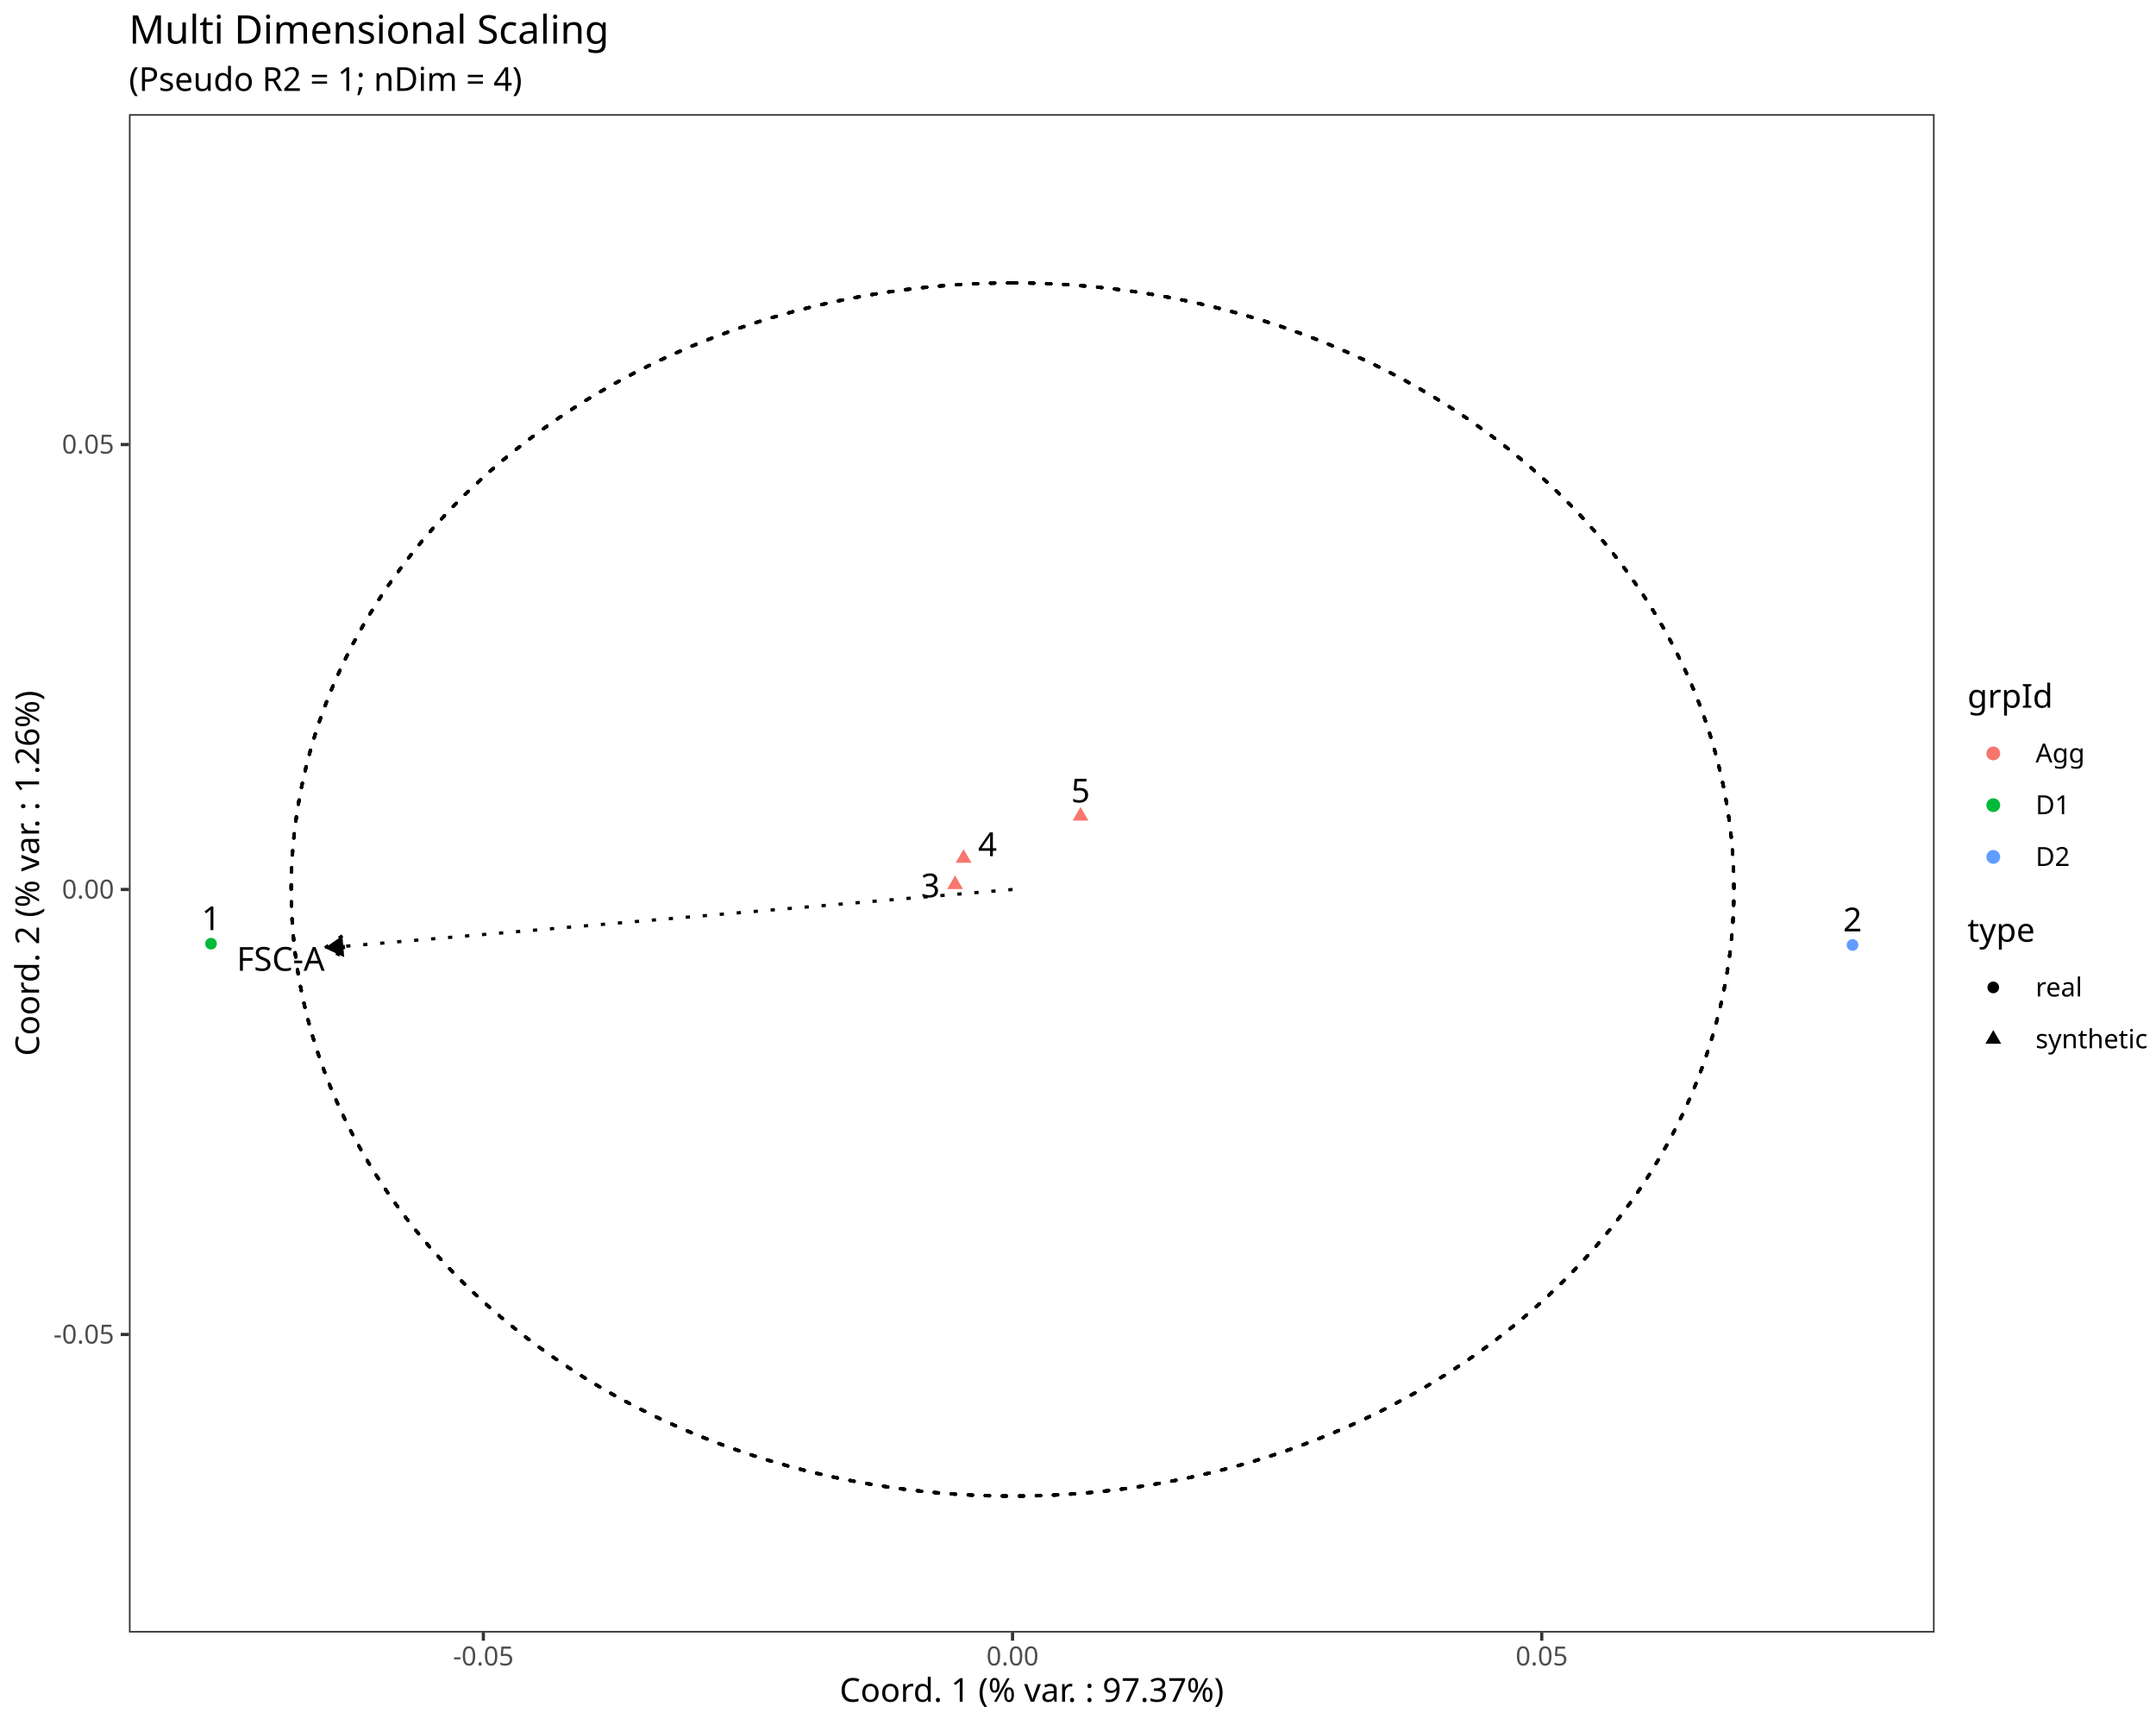
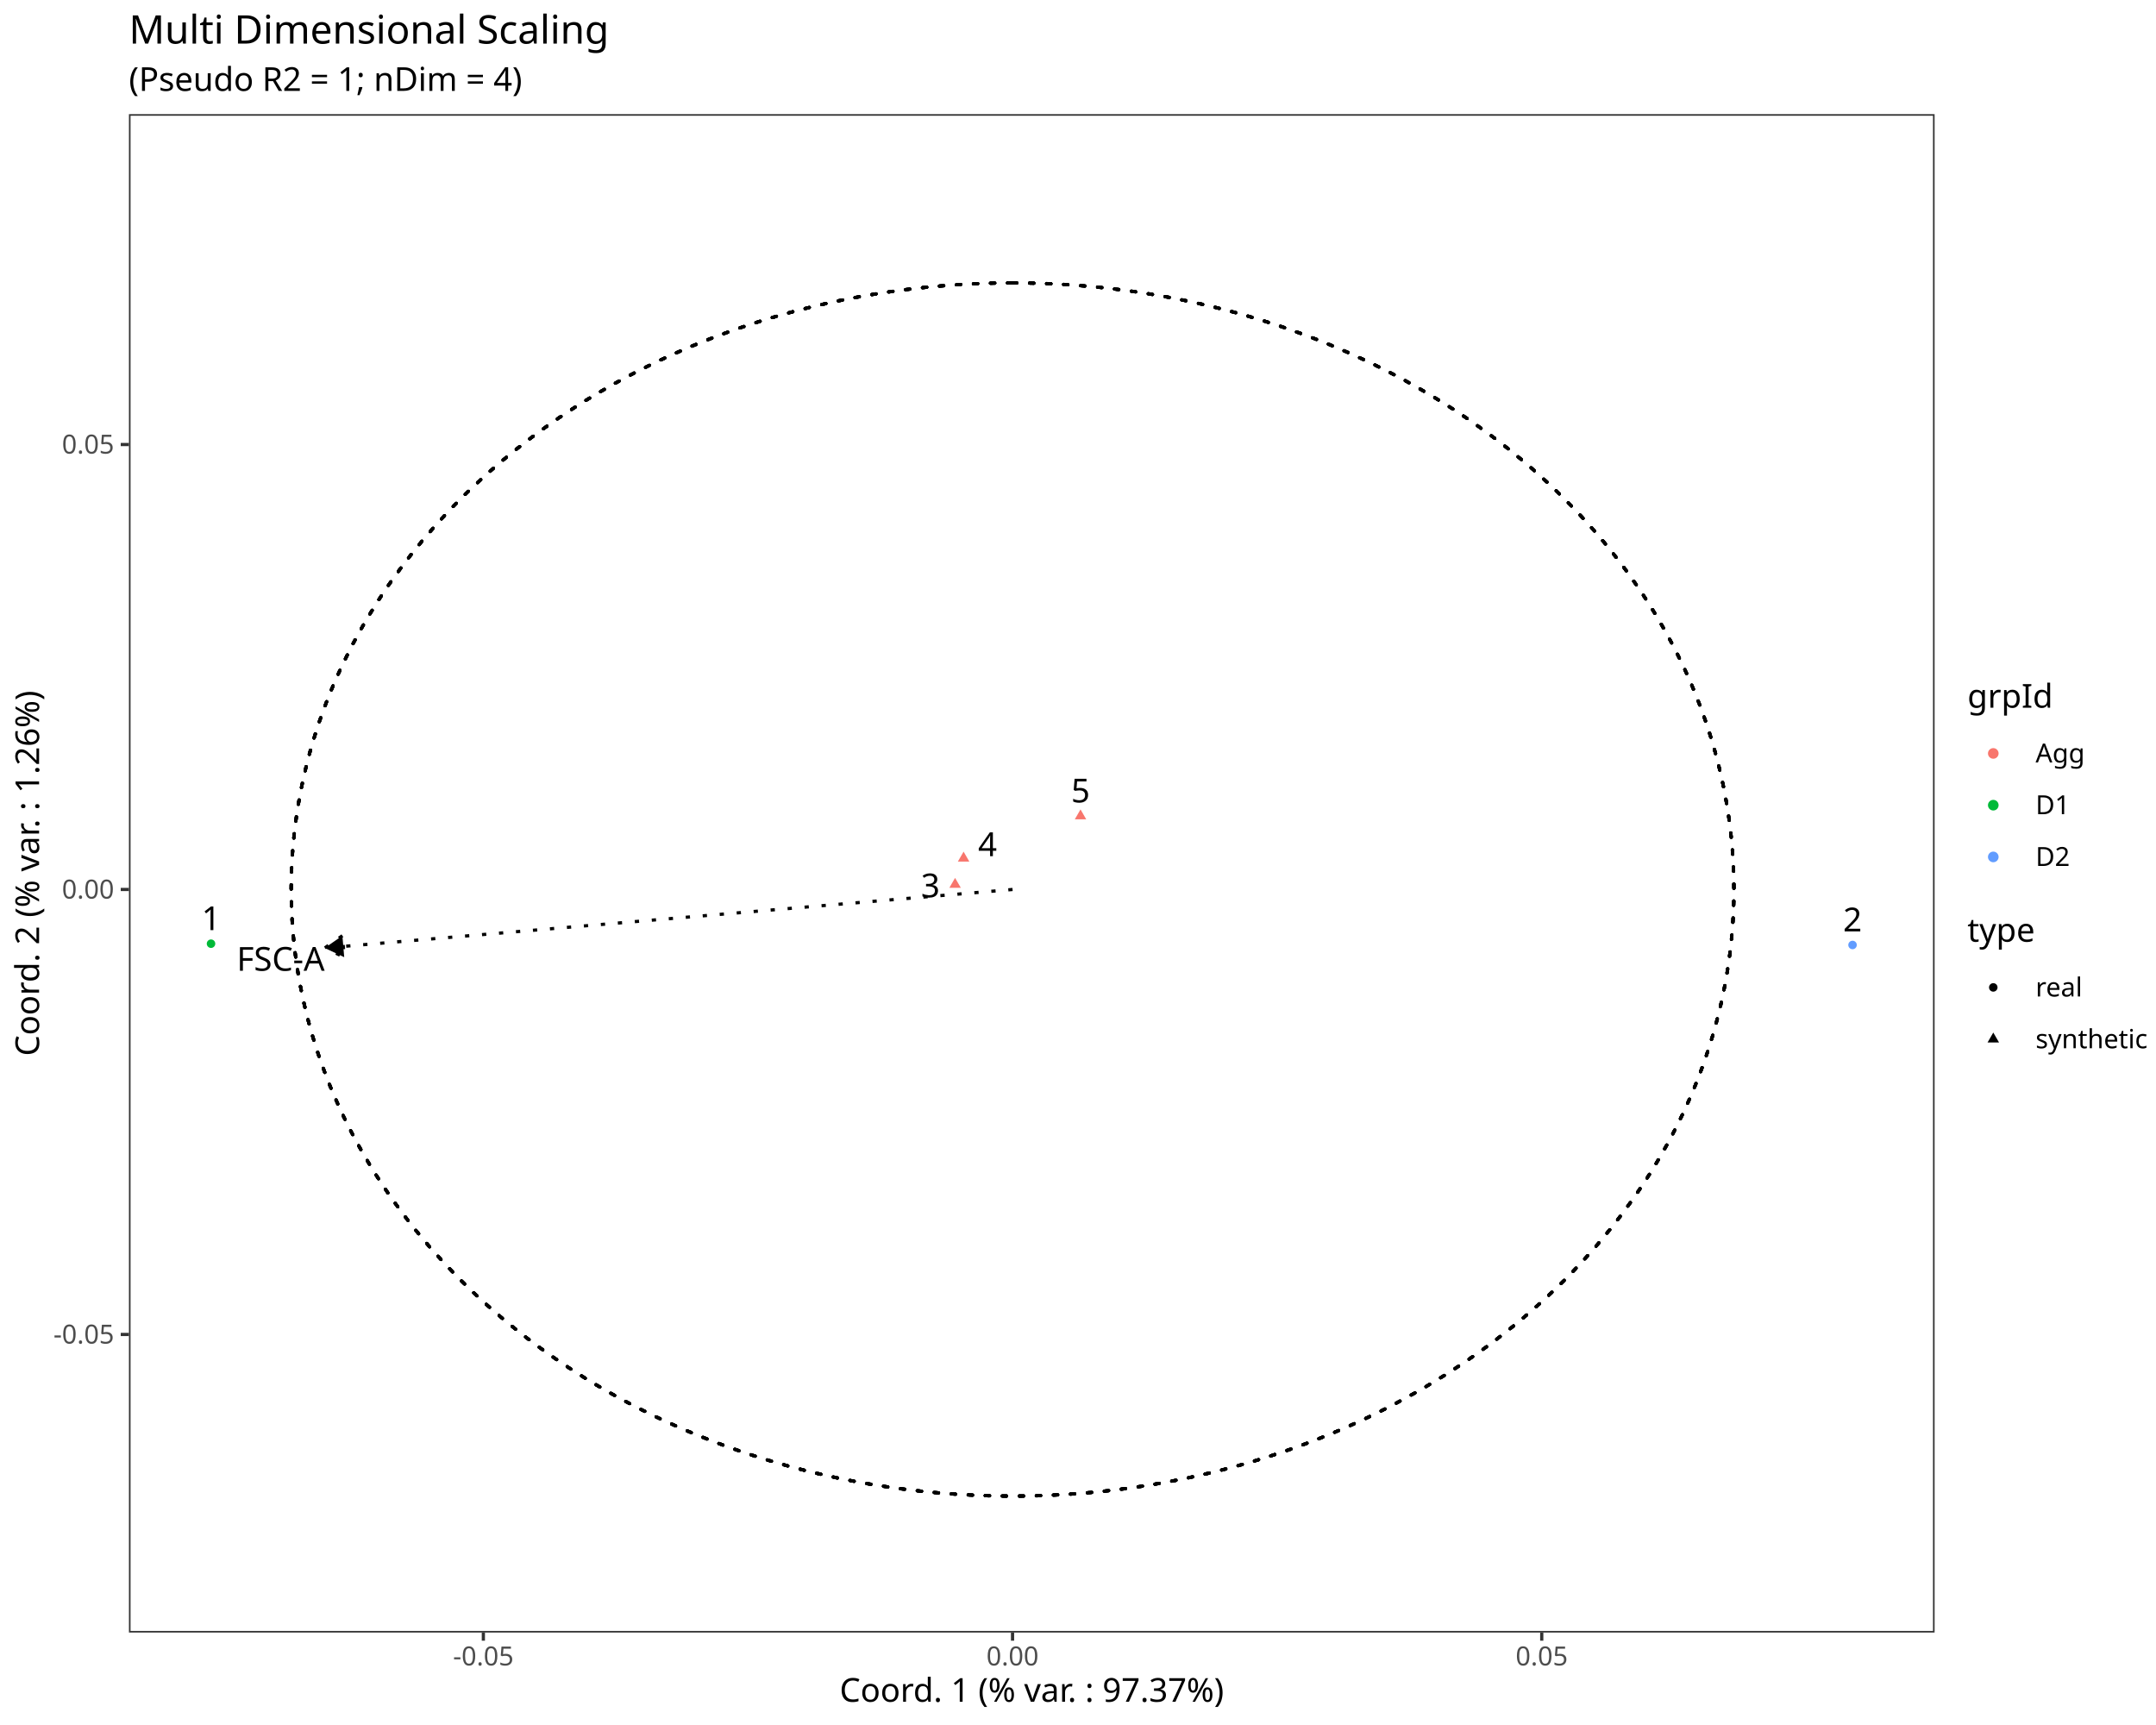
<svg xmlns="http://www.w3.org/2000/svg" class="svglite" data-engine-version="2.0" width="720.00pt" height="576.00pt" viewBox="0 0 720.00 576.00">
  <defs>
    <style type="text/css">
    .svglite line, .svglite polyline, .svglite polygon, .svglite path, .svglite rect, .svglite circle {
      fill: none;
      stroke: #000000;
      stroke-linecap: round;
      stroke-linejoin: round;
      stroke-miterlimit: 10.00;
    }
  </style>
  </defs>
  <rect width="100%" height="100%" style="stroke: none; fill: #FFFFFF;" />
  <defs>
    <clipPath id="cpMC4wMHw3MjAuMDB8MC4wMHw1NzYuMDA=">
      <rect x="0.00" y="0.00" width="720.00" height="576.00" />
    </clipPath>
  </defs>
  <g clip-path="url(#cpMC4wMHw3MjAuMDB8MC4wMHw1NzYuMDA=)">
    <rect x="0.00" y="0.00" width="720.00" height="576.00" style="stroke-width: 1.07; stroke: #FFFFFF; fill: #FFFFFF;" />
  </g>
  <defs>
    <clipPath id="cpNDMuMDZ8NjQ2LjA3fDM4LjEyfDU0NS4xMQ==">
      <rect x="43.06" y="38.12" width="603.00" height="507.00" />
    </clipPath>
  </defs>
  <g clip-path="url(#cpNDMuMDZ8NjQ2LjA3fDM4LjEyfDU0NS4xMQ==)">
    <rect x="43.06" y="38.12" width="603.00" height="507.00" style="stroke-width: 1.07; stroke: none; fill: #FFFFFF;" />
-     <circle cx="70.47" cy="315.11" r="1.95" style="stroke-width: 0.71; stroke: none; fill: #00BA38;" />
-     <circle cx="618.66" cy="315.54" r="1.95" style="stroke-width: 0.71; stroke: none; fill: #619CFF;" />
-     <polygon points="318.95,292.31 321.58,296.87 316.32,296.87 " style="stroke-width: 0.71; stroke: none; fill: #F8766D;" />
-     <polygon points="321.79,283.54 324.43,288.10 319.16,288.10 " style="stroke-width: 0.71; stroke: none; fill: #F8766D;" />
-     <polygon points="360.84,269.44 363.47,274.00 358.21,274.00 " style="stroke-width: 0.71; stroke: none; fill: #F8766D;" />
+     <circle cx="70.47" cy="315.11" r="1.42" style="stroke-width: 0.71; stroke: none; fill: #00BA38;" />
+     <circle cx="618.66" cy="315.54" r="1.42" style="stroke-width: 0.71; stroke: none; fill: #619CFF;" />
+     <polygon points="318.95,293.14 320.87,296.45 317.04,296.45 " style="stroke-width: 0.71; stroke: none; fill: #F8766D;" />
+     <polygon points="321.79,284.37 323.71,287.69 319.88,287.69 " style="stroke-width: 0.71; stroke: none; fill: #F8766D;" />
+     <polygon points="360.84,270.27 362.75,273.59 358.93,273.59 " style="stroke-width: 0.71; stroke: none; fill: #F8766D;" />
    <text x="70.49" y="310.57" text-anchor="middle" style="font-size: 11.04px; font-family: sans;" textLength="6.14px" lengthAdjust="spacingAndGlyphs">1</text>
    <text x="618.65" y="311.00" text-anchor="middle" style="font-size: 11.04px; font-family: sans;" textLength="6.14px" lengthAdjust="spacingAndGlyphs">2</text>
    <text x="310.71" y="299.63" text-anchor="middle" style="font-size: 11.04px; font-family: sans;" textLength="6.14px" lengthAdjust="spacingAndGlyphs">3</text>
    <text x="329.78" y="285.88" text-anchor="middle" style="font-size: 11.04px; font-family: sans;" textLength="6.14px" lengthAdjust="spacingAndGlyphs">4</text>
    <text x="360.84" y="267.94" text-anchor="middle" style="font-size: 11.04px; font-family: sans;" textLength="6.14px" lengthAdjust="spacingAndGlyphs">5</text>
    <line x1="338.14" y1="297.01" x2="108.43" y2="316.55" style="stroke-width: 1.07; stroke-dasharray: 1.42,4.27; stroke-linecap: butt;" />
    <polygon points="114.34,312.44 108.43,316.55 114.95,319.61 " style="stroke-width: 1.07; stroke-dasharray: 1.42,4.27; stroke-linecap: butt; fill: #000000;" />
    <text x="108.43" y="324.15" text-anchor="end" style="font-size: 11.04px; font-family: sans;" textLength="33.13px" lengthAdjust="spacingAndGlyphs">FSC-A</text>
    <polygon points="338.14,94.47 342.35,94.50 346.55,94.59 350.75,94.74 354.95,94.96 359.14,95.24 363.32,95.58 367.50,95.98 371.67,96.44 375.83,96.96 379.97,97.54 384.11,98.19 388.23,98.89 392.33,99.66 396.42,100.48 400.49,101.37 404.54,102.31 408.58,103.32 412.59,104.38 416.57,105.50 420.54,106.68 424.47,107.92 428.39,109.21 432.27,110.57 436.13,111.98 439.95,113.44 443.75,114.97 447.51,116.54 451.24,118.17 454.93,119.86 458.59,121.60 462.22,123.40 465.80,125.24 469.35,127.14 472.85,129.09 476.32,131.10 479.74,133.15 483.12,135.25 486.46,137.40 489.75,139.60 492.99,141.85 496.19,144.15 499.34,146.49 502.44,148.88 505.49,151.31 508.49,153.79 511.43,156.31 514.33,158.88 517.17,161.48 519.95,164.13 522.68,166.82 525.36,169.55 527.98,172.31 530.54,175.12 533.04,177.96 535.48,180.84 537.86,183.75 540.18,186.70 542.44,189.68 544.64,192.69 546.77,195.74 548.84,198.82 550.85,201.92 552.79,205.06 554.66,208.22 556.47,211.41 558.22,214.63 559.89,217.87 561.50,221.14 563.04,224.43 564.52,227.74 565.92,231.07 567.25,234.42 568.52,237.79 569.71,241.18 570.84,244.59 571.89,248.01 572.87,251.45 573.78,254.90 574.62,258.37 575.39,261.84 576.08,265.33 576.70,268.82 577.25,272.33 577.73,275.84 578.13,279.36 578.46,282.88 578.72,286.41 578.90,289.95 579.01,293.48 579.05,297.01 579.01,300.55 578.90,304.08 578.72,307.61 578.46,311.14 578.13,314.67 577.73,318.19 577.25,321.70 576.70,325.20 576.08,328.70 575.39,332.19 574.62,335.66 573.78,339.13 572.87,342.58 571.89,346.01 570.84,349.44 569.71,352.84 568.52,356.23 567.25,359.60 565.92,362.96 564.52,366.29 563.04,369.60 561.50,372.89 559.89,376.16 558.22,379.40 556.47,382.61 554.66,385.81 552.79,388.97 550.85,392.10 548.84,395.21 546.77,398.29 544.64,401.33 542.44,404.35 540.18,407.33 537.86,410.28 535.48,413.19 533.04,416.07 530.54,418.91 527.98,421.71 525.36,424.48 522.68,427.21 519.95,429.90 517.17,432.54 514.33,435.15 511.43,437.72 508.49,440.24 505.49,442.71 502.44,445.15 499.34,447.54 496.19,449.88 492.99,452.17 489.75,454.42 486.46,456.62 483.12,458.78 479.74,460.88 476.32,462.93 472.85,464.93 469.35,466.88 465.80,468.78 462.22,470.63 458.59,472.43 454.93,474.17 451.24,475.85 447.51,477.49 443.75,479.06 439.95,480.58 436.13,482.05 432.27,483.46 428.39,484.81 424.47,486.11 420.54,487.35 416.57,488.53 412.59,489.65 408.58,490.71 404.54,491.72 400.49,492.66 396.42,493.55 392.33,494.37 388.23,495.14 384.11,495.84 379.97,496.48 375.83,497.07 371.67,497.59 367.50,498.05 363.32,498.45 359.14,498.79 354.95,499.07 350.75,499.28 346.55,499.44 342.35,499.53 338.14,499.56 333.94,499.53 329.73,499.44 325.53,499.28 321.34,499.07 317.15,498.79 312.96,498.45 308.78,498.05 304.62,497.59 300.46,497.07 296.31,496.48 292.18,495.84 288.06,495.14 283.95,494.37 279.86,493.55 275.79,492.66 271.74,491.72 267.71,490.71 263.70,489.65 259.71,488.53 255.75,487.35 251.81,486.11 247.90,484.81 244.01,483.46 240.16,482.05 236.33,480.58 232.54,479.06 228.77,477.49 225.05,475.85 221.35,474.17 217.69,472.43 214.07,470.63 210.48,468.78 206.94,466.88 203.43,464.93 199.97,462.93 196.54,460.88 193.16,458.78 189.83,456.62 186.54,454.42 183.29,452.17 180.10,449.88 176.95,447.54 173.85,445.15 170.80,442.71 167.80,440.24 164.85,437.72 161.96,435.15 159.12,432.54 156.33,429.90 153.60,427.21 150.93,424.48 148.31,421.71 145.75,418.91 143.25,416.07 140.81,413.19 138.42,410.28 136.10,407.33 133.85,404.35 131.65,401.33 129.51,398.29 127.44,395.21 125.44,392.10 123.50,388.97 121.62,385.81 119.81,382.61 118.07,379.40 116.39,376.16 114.78,372.89 113.24,369.60 111.77,366.29 110.36,362.96 109.03,359.60 107.77,356.23 106.57,352.84 105.45,349.44 104.40,346.01 103.41,342.58 102.50,339.13 101.67,335.66 100.90,332.19 100.21,328.70 99.58,325.20 99.04,321.70 98.56,318.19 98.16,314.67 97.83,311.14 97.57,307.61 97.39,304.08 97.28,300.55 97.24,297.01 97.28,293.48 97.39,289.95 97.57,286.41 97.83,282.88 98.16,279.36 98.56,275.84 99.04,272.33 99.58,268.82 100.21,265.33 100.90,261.84 101.67,258.37 102.50,254.90 103.41,251.45 104.40,248.01 105.45,244.59 106.57,241.18 107.77,237.79 109.03,234.42 110.36,231.07 111.77,227.74 113.24,224.43 114.78,221.14 116.39,217.87 118.07,214.63 119.81,211.41 121.62,208.22 123.50,205.06 125.44,201.92 127.44,198.82 129.51,195.74 131.65,192.69 133.85,189.68 136.10,186.70 138.42,183.75 140.81,180.84 143.25,177.96 145.75,175.12 148.31,172.31 150.93,169.55 153.60,166.82 156.33,164.13 159.12,161.48 161.96,158.88 164.85,156.31 167.80,153.79 170.80,151.31 173.85,148.88 176.95,146.49 180.10,144.15 183.29,141.85 186.54,139.60 189.83,137.40 193.16,135.25 196.54,133.15 199.97,131.10 203.43,129.09 206.94,127.14 210.48,125.24 214.07,123.40 217.69,121.60 221.35,119.86 225.05,118.17 228.77,116.54 232.54,114.97 236.33,113.44 240.16,111.98 244.01,110.57 247.90,109.21 251.81,107.92 255.75,106.68 259.71,105.50 263.70,104.38 267.71,103.32 271.74,102.31 275.79,101.37 279.86,100.48 283.95,99.66 288.06,98.89 292.18,98.19 296.31,97.54 300.46,96.96 304.62,96.44 308.78,95.98 312.96,95.58 317.15,95.24 321.34,94.96 325.53,94.74 329.73,94.59 333.94,94.50 338.14,94.47 " style="stroke-width: 1.07; stroke-dasharray: 1.42,4.27; fill: none;" />
    <polygon points="338.14,94.47 342.35,94.50 346.55,94.59 350.75,94.74 354.95,94.96 359.14,95.24 363.32,95.58 367.50,95.98 371.67,96.44 375.83,96.96 379.97,97.54 384.11,98.19 388.23,98.89 392.33,99.66 396.42,100.48 400.49,101.37 404.54,102.31 408.58,103.32 412.59,104.38 416.57,105.50 420.54,106.68 424.47,107.92 428.39,109.21 432.27,110.57 436.13,111.98 439.95,113.44 443.75,114.97 447.51,116.54 451.24,118.17 454.93,119.86 458.59,121.60 462.22,123.40 465.80,125.24 469.35,127.14 472.85,129.09 476.32,131.10 479.74,133.15 483.12,135.25 486.46,137.40 489.75,139.60 492.99,141.85 496.19,144.15 499.34,146.49 502.44,148.88 505.49,151.31 508.49,153.79 511.43,156.31 514.33,158.88 517.17,161.48 519.95,164.13 522.68,166.82 525.36,169.55 527.98,172.31 530.54,175.12 533.04,177.96 535.48,180.84 537.86,183.75 540.18,186.70 542.44,189.68 544.64,192.69 546.77,195.74 548.84,198.82 550.85,201.92 552.79,205.06 554.66,208.22 556.47,211.41 558.22,214.63 559.89,217.87 561.50,221.14 563.04,224.43 564.52,227.74 565.92,231.07 567.25,234.42 568.52,237.79 569.71,241.18 570.84,244.59 571.89,248.01 572.87,251.45 573.78,254.90 574.62,258.37 575.39,261.84 576.08,265.33 576.70,268.82 577.25,272.33 577.73,275.84 578.13,279.36 578.46,282.88 578.72,286.41 578.90,289.95 579.01,293.48 579.05,297.01 579.01,300.55 578.90,304.08 578.72,307.61 578.46,311.14 578.13,314.67 577.73,318.19 577.25,321.70 576.70,325.20 576.08,328.70 575.39,332.19 574.62,335.66 573.78,339.13 572.87,342.58 571.89,346.01 570.84,349.44 569.71,352.84 568.52,356.23 567.25,359.60 565.92,362.96 564.52,366.29 563.04,369.60 561.50,372.89 559.89,376.16 558.22,379.40 556.47,382.61 554.66,385.81 552.79,388.97 550.85,392.10 548.84,395.21 546.77,398.29 544.64,401.33 542.44,404.35 540.18,407.33 537.86,410.28 535.48,413.19 533.04,416.07 530.54,418.91 527.98,421.71 525.36,424.48 522.68,427.21 519.95,429.90 517.17,432.54 514.33,435.15 511.43,437.72 508.49,440.24 505.49,442.71 502.44,445.15 499.34,447.54 496.19,449.88 492.99,452.17 489.75,454.42 486.46,456.62 483.12,458.78 479.74,460.88 476.32,462.93 472.85,464.93 469.35,466.88 465.80,468.78 462.22,470.63 458.59,472.43 454.93,474.17 451.24,475.85 447.51,477.49 443.75,479.06 439.95,480.58 436.13,482.05 432.27,483.46 428.39,484.81 424.47,486.11 420.54,487.35 416.57,488.53 412.59,489.65 408.58,490.71 404.54,491.72 400.49,492.66 396.42,493.55 392.33,494.37 388.23,495.14 384.11,495.84 379.97,496.48 375.83,497.07 371.67,497.59 367.50,498.05 363.32,498.45 359.14,498.79 354.95,499.07 350.75,499.28 346.55,499.44 342.35,499.53 338.14,499.56 333.94,499.53 329.73,499.44 325.53,499.28 321.34,499.07 317.15,498.79 312.96,498.45 308.78,498.05 304.62,497.59 300.46,497.07 296.31,496.48 292.18,495.84 288.06,495.14 283.95,494.37 279.86,493.55 275.79,492.66 271.74,491.72 267.71,490.71 263.70,489.65 259.71,488.53 255.75,487.35 251.81,486.11 247.90,484.81 244.01,483.46 240.16,482.05 236.33,480.58 232.54,479.06 228.77,477.49 225.05,475.85 221.35,474.17 217.69,472.43 214.07,470.63 210.48,468.78 206.94,466.88 203.43,464.93 199.97,462.93 196.54,460.88 193.16,458.78 189.83,456.62 186.54,454.42 183.29,452.17 180.10,449.88 176.95,447.54 173.85,445.15 170.80,442.71 167.80,440.24 164.85,437.72 161.96,435.15 159.12,432.54 156.33,429.90 153.60,427.21 150.93,424.48 148.31,421.71 145.75,418.91 143.25,416.07 140.81,413.19 138.42,410.28 136.10,407.33 133.85,404.35 131.65,401.33 129.51,398.29 127.44,395.21 125.44,392.10 123.50,388.97 121.62,385.81 119.81,382.61 118.07,379.40 116.39,376.16 114.78,372.89 113.24,369.60 111.77,366.29 110.36,362.96 109.03,359.60 107.77,356.23 106.57,352.84 105.45,349.44 104.40,346.01 103.41,342.58 102.50,339.13 101.67,335.66 100.90,332.19 100.21,328.70 99.58,325.20 99.04,321.70 98.56,318.19 98.16,314.67 97.83,311.14 97.57,307.61 97.39,304.08 97.28,300.55 97.24,297.01 97.28,293.48 97.39,289.95 97.57,286.41 97.83,282.88 98.16,279.36 98.56,275.84 99.04,272.33 99.58,268.82 100.21,265.33 100.90,261.84 101.67,258.37 102.50,254.90 103.41,251.45 104.40,248.01 105.45,244.59 106.57,241.18 107.77,237.79 109.03,234.42 110.36,231.07 111.77,227.74 113.24,224.43 114.78,221.14 116.39,217.87 118.07,214.63 119.81,211.41 121.62,208.22 123.50,205.06 125.44,201.92 127.44,198.82 129.51,195.74 131.65,192.69 133.85,189.68 136.10,186.70 138.42,183.75 140.81,180.84 143.25,177.96 145.75,175.12 148.31,172.31 150.93,169.55 153.60,166.82 156.33,164.13 159.12,161.48 161.96,158.88 164.85,156.31 167.80,153.79 170.80,151.31 173.85,148.88 176.95,146.49 180.10,144.15 183.29,141.85 186.54,139.60 189.83,137.40 193.16,135.25 196.54,133.15 199.97,131.10 203.43,129.09 206.94,127.14 210.48,125.24 214.07,123.40 217.69,121.60 221.35,119.86 225.05,118.17 228.77,116.54 232.54,114.97 236.33,113.44 240.16,111.98 244.01,110.57 247.90,109.21 251.81,107.92 255.75,106.68 259.71,105.50 263.70,104.38 267.71,103.32 271.74,102.31 275.79,101.37 279.86,100.48 283.95,99.66 288.06,98.89 292.18,98.19 296.31,97.54 300.46,96.96 304.62,96.44 308.78,95.98 312.96,95.58 317.15,95.24 321.34,94.96 325.53,94.74 329.73,94.59 333.94,94.50 338.14,94.47 " style="stroke-width: 1.07; stroke-dasharray: 1.42,4.27; fill: none;" />
    <polygon points="338.14,94.47 342.35,94.50 346.55,94.59 350.75,94.74 354.95,94.96 359.14,95.24 363.32,95.58 367.50,95.98 371.67,96.44 375.83,96.96 379.97,97.54 384.11,98.19 388.23,98.89 392.33,99.66 396.42,100.48 400.49,101.37 404.54,102.31 408.58,103.32 412.59,104.38 416.57,105.50 420.54,106.68 424.47,107.92 428.39,109.21 432.27,110.57 436.13,111.98 439.95,113.44 443.75,114.97 447.51,116.54 451.24,118.17 454.93,119.86 458.59,121.60 462.22,123.40 465.80,125.24 469.35,127.14 472.85,129.09 476.32,131.10 479.74,133.15 483.12,135.25 486.46,137.40 489.75,139.60 492.99,141.85 496.19,144.15 499.34,146.49 502.44,148.88 505.49,151.31 508.49,153.79 511.43,156.31 514.33,158.88 517.17,161.48 519.95,164.13 522.68,166.82 525.36,169.55 527.98,172.31 530.54,175.12 533.04,177.96 535.48,180.84 537.86,183.75 540.18,186.70 542.44,189.68 544.64,192.69 546.77,195.74 548.84,198.82 550.85,201.92 552.79,205.06 554.66,208.22 556.47,211.41 558.22,214.63 559.89,217.87 561.50,221.14 563.04,224.43 564.52,227.74 565.92,231.07 567.25,234.42 568.52,237.79 569.71,241.18 570.84,244.59 571.89,248.01 572.87,251.45 573.78,254.90 574.62,258.37 575.39,261.84 576.08,265.33 576.70,268.82 577.25,272.33 577.73,275.84 578.13,279.36 578.46,282.88 578.72,286.41 578.90,289.95 579.01,293.48 579.05,297.01 579.01,300.55 578.90,304.08 578.72,307.61 578.46,311.14 578.13,314.67 577.73,318.19 577.25,321.70 576.70,325.20 576.08,328.70 575.39,332.19 574.62,335.66 573.78,339.13 572.87,342.58 571.89,346.01 570.84,349.44 569.71,352.84 568.52,356.23 567.25,359.60 565.92,362.96 564.52,366.29 563.04,369.60 561.50,372.89 559.89,376.16 558.22,379.40 556.47,382.61 554.66,385.81 552.79,388.97 550.85,392.10 548.84,395.21 546.77,398.29 544.64,401.33 542.44,404.35 540.18,407.33 537.86,410.28 535.48,413.19 533.04,416.07 530.54,418.91 527.98,421.71 525.36,424.48 522.68,427.21 519.95,429.90 517.17,432.54 514.33,435.15 511.43,437.72 508.49,440.24 505.49,442.71 502.44,445.15 499.34,447.54 496.19,449.88 492.99,452.17 489.75,454.42 486.46,456.62 483.12,458.78 479.74,460.88 476.32,462.93 472.85,464.93 469.35,466.88 465.80,468.78 462.22,470.63 458.59,472.43 454.93,474.17 451.24,475.85 447.51,477.49 443.75,479.06 439.95,480.58 436.13,482.05 432.27,483.46 428.39,484.81 424.47,486.11 420.54,487.35 416.57,488.53 412.59,489.65 408.58,490.71 404.54,491.72 400.49,492.66 396.42,493.55 392.33,494.37 388.23,495.14 384.11,495.84 379.97,496.48 375.83,497.07 371.67,497.59 367.50,498.05 363.32,498.45 359.14,498.79 354.95,499.07 350.75,499.28 346.55,499.44 342.35,499.53 338.14,499.56 333.94,499.53 329.73,499.44 325.53,499.28 321.34,499.07 317.15,498.79 312.96,498.45 308.78,498.05 304.62,497.59 300.46,497.07 296.31,496.48 292.18,495.84 288.06,495.14 283.95,494.37 279.86,493.55 275.79,492.66 271.74,491.72 267.71,490.71 263.70,489.65 259.71,488.53 255.75,487.35 251.81,486.11 247.90,484.81 244.01,483.46 240.16,482.05 236.33,480.58 232.54,479.06 228.77,477.49 225.05,475.85 221.35,474.17 217.69,472.43 214.07,470.63 210.48,468.78 206.94,466.88 203.43,464.93 199.97,462.93 196.54,460.88 193.16,458.78 189.83,456.62 186.54,454.42 183.29,452.17 180.10,449.88 176.95,447.54 173.85,445.15 170.80,442.71 167.80,440.24 164.85,437.72 161.96,435.15 159.12,432.54 156.33,429.90 153.60,427.21 150.93,424.48 148.31,421.71 145.75,418.91 143.25,416.07 140.81,413.19 138.42,410.28 136.10,407.33 133.85,404.35 131.65,401.33 129.51,398.29 127.44,395.21 125.44,392.10 123.50,388.97 121.62,385.81 119.81,382.61 118.07,379.40 116.39,376.16 114.78,372.89 113.24,369.60 111.77,366.29 110.36,362.96 109.03,359.60 107.77,356.23 106.57,352.84 105.45,349.44 104.40,346.01 103.41,342.58 102.50,339.13 101.67,335.66 100.90,332.19 100.21,328.70 99.58,325.20 99.04,321.70 98.56,318.19 98.16,314.67 97.83,311.14 97.57,307.61 97.39,304.08 97.28,300.55 97.24,297.01 97.28,293.48 97.39,289.95 97.57,286.41 97.83,282.88 98.16,279.36 98.56,275.84 99.04,272.33 99.58,268.82 100.21,265.33 100.90,261.84 101.67,258.37 102.50,254.90 103.41,251.45 104.40,248.01 105.45,244.59 106.57,241.18 107.77,237.79 109.03,234.42 110.36,231.07 111.77,227.74 113.24,224.43 114.78,221.14 116.39,217.87 118.07,214.63 119.81,211.41 121.62,208.22 123.50,205.06 125.44,201.92 127.44,198.82 129.51,195.74 131.65,192.69 133.85,189.68 136.10,186.70 138.42,183.75 140.81,180.84 143.25,177.96 145.75,175.12 148.31,172.31 150.93,169.55 153.60,166.82 156.33,164.13 159.12,161.48 161.96,158.88 164.85,156.31 167.80,153.79 170.80,151.31 173.85,148.88 176.95,146.49 180.10,144.15 183.29,141.85 186.54,139.60 189.83,137.40 193.16,135.25 196.54,133.15 199.97,131.10 203.43,129.09 206.94,127.14 210.48,125.24 214.07,123.40 217.69,121.60 221.35,119.86 225.05,118.17 228.77,116.54 232.54,114.97 236.33,113.44 240.16,111.98 244.01,110.57 247.90,109.21 251.81,107.92 255.75,106.68 259.71,105.50 263.70,104.38 267.71,103.32 271.74,102.31 275.79,101.37 279.86,100.48 283.95,99.66 288.06,98.89 292.18,98.19 296.31,97.54 300.46,96.96 304.62,96.44 308.78,95.98 312.96,95.58 317.15,95.24 321.34,94.96 325.53,94.74 329.73,94.59 333.94,94.50 338.14,94.47 " style="stroke-width: 1.07; stroke-dasharray: 1.42,4.27; fill: none;" />
    <polygon points="338.14,94.47 342.35,94.50 346.55,94.59 350.75,94.74 354.95,94.96 359.14,95.24 363.32,95.58 367.50,95.98 371.67,96.44 375.83,96.96 379.97,97.54 384.11,98.19 388.23,98.89 392.33,99.66 396.42,100.48 400.49,101.37 404.54,102.31 408.58,103.32 412.59,104.38 416.57,105.50 420.54,106.68 424.47,107.92 428.39,109.21 432.27,110.57 436.13,111.98 439.95,113.44 443.75,114.97 447.51,116.54 451.24,118.17 454.93,119.86 458.59,121.60 462.22,123.40 465.80,125.24 469.35,127.14 472.85,129.09 476.32,131.10 479.74,133.15 483.12,135.25 486.46,137.40 489.75,139.60 492.99,141.85 496.19,144.15 499.34,146.49 502.44,148.88 505.49,151.31 508.49,153.79 511.43,156.31 514.33,158.88 517.17,161.48 519.95,164.13 522.68,166.82 525.36,169.55 527.98,172.31 530.54,175.12 533.04,177.96 535.48,180.84 537.86,183.75 540.18,186.70 542.44,189.68 544.64,192.69 546.77,195.74 548.84,198.82 550.85,201.92 552.79,205.06 554.66,208.22 556.47,211.41 558.22,214.63 559.89,217.87 561.50,221.14 563.04,224.43 564.52,227.74 565.92,231.07 567.25,234.42 568.52,237.79 569.71,241.18 570.84,244.59 571.89,248.01 572.87,251.45 573.78,254.90 574.62,258.37 575.39,261.84 576.08,265.33 576.70,268.82 577.25,272.33 577.73,275.84 578.13,279.36 578.46,282.88 578.72,286.41 578.90,289.95 579.01,293.48 579.05,297.01 579.01,300.55 578.90,304.08 578.72,307.61 578.46,311.14 578.13,314.67 577.73,318.19 577.25,321.70 576.70,325.20 576.08,328.70 575.39,332.19 574.62,335.66 573.78,339.13 572.87,342.58 571.89,346.01 570.84,349.44 569.71,352.84 568.52,356.23 567.25,359.60 565.92,362.96 564.52,366.29 563.04,369.60 561.50,372.89 559.89,376.16 558.22,379.40 556.47,382.61 554.66,385.81 552.79,388.97 550.85,392.10 548.84,395.21 546.77,398.29 544.64,401.33 542.44,404.35 540.18,407.33 537.86,410.28 535.48,413.19 533.04,416.07 530.54,418.91 527.98,421.71 525.36,424.48 522.68,427.21 519.95,429.90 517.17,432.54 514.33,435.15 511.43,437.72 508.49,440.24 505.49,442.71 502.44,445.15 499.34,447.54 496.19,449.88 492.99,452.17 489.75,454.42 486.46,456.62 483.12,458.78 479.74,460.88 476.32,462.93 472.85,464.93 469.35,466.88 465.80,468.78 462.22,470.63 458.59,472.43 454.93,474.17 451.24,475.85 447.51,477.49 443.75,479.06 439.95,480.58 436.13,482.05 432.27,483.46 428.39,484.81 424.47,486.11 420.54,487.35 416.57,488.53 412.59,489.65 408.58,490.71 404.54,491.72 400.49,492.66 396.42,493.55 392.33,494.37 388.23,495.14 384.11,495.84 379.97,496.48 375.83,497.07 371.67,497.59 367.50,498.05 363.32,498.45 359.14,498.79 354.95,499.07 350.75,499.28 346.55,499.44 342.35,499.53 338.14,499.56 333.94,499.53 329.73,499.44 325.53,499.28 321.34,499.07 317.15,498.79 312.96,498.45 308.78,498.05 304.62,497.59 300.46,497.07 296.31,496.48 292.18,495.84 288.06,495.14 283.95,494.37 279.86,493.55 275.79,492.66 271.74,491.72 267.71,490.71 263.70,489.65 259.71,488.53 255.75,487.35 251.81,486.11 247.90,484.81 244.01,483.46 240.16,482.05 236.33,480.58 232.54,479.06 228.77,477.49 225.05,475.85 221.35,474.17 217.69,472.43 214.07,470.63 210.48,468.78 206.94,466.88 203.43,464.93 199.97,462.93 196.54,460.88 193.16,458.78 189.83,456.62 186.54,454.42 183.29,452.17 180.10,449.88 176.95,447.54 173.85,445.15 170.80,442.71 167.80,440.24 164.85,437.72 161.96,435.15 159.12,432.54 156.33,429.90 153.60,427.21 150.93,424.48 148.31,421.71 145.75,418.91 143.25,416.07 140.81,413.19 138.42,410.28 136.10,407.33 133.85,404.35 131.65,401.33 129.51,398.29 127.44,395.21 125.44,392.10 123.50,388.97 121.62,385.81 119.81,382.61 118.07,379.40 116.39,376.16 114.78,372.89 113.24,369.60 111.77,366.29 110.36,362.96 109.03,359.60 107.77,356.23 106.57,352.84 105.45,349.44 104.40,346.01 103.41,342.58 102.50,339.13 101.67,335.66 100.90,332.19 100.21,328.70 99.58,325.20 99.04,321.70 98.56,318.19 98.16,314.67 97.83,311.14 97.57,307.61 97.39,304.08 97.28,300.55 97.24,297.01 97.28,293.48 97.39,289.95 97.57,286.41 97.83,282.88 98.16,279.36 98.56,275.84 99.04,272.33 99.58,268.82 100.21,265.33 100.90,261.84 101.67,258.37 102.50,254.90 103.41,251.45 104.40,248.01 105.45,244.59 106.57,241.18 107.77,237.79 109.03,234.42 110.36,231.07 111.77,227.74 113.24,224.43 114.78,221.14 116.39,217.87 118.07,214.63 119.81,211.41 121.62,208.22 123.50,205.06 125.44,201.92 127.44,198.82 129.51,195.74 131.65,192.69 133.85,189.68 136.10,186.70 138.42,183.75 140.81,180.84 143.25,177.96 145.75,175.12 148.31,172.31 150.93,169.55 153.60,166.82 156.33,164.13 159.12,161.48 161.96,158.88 164.85,156.31 167.80,153.79 170.80,151.31 173.85,148.88 176.95,146.49 180.10,144.15 183.29,141.85 186.54,139.60 189.83,137.40 193.16,135.25 196.54,133.15 199.97,131.10 203.43,129.09 206.94,127.14 210.48,125.24 214.07,123.40 217.69,121.60 221.35,119.86 225.05,118.17 228.77,116.54 232.54,114.97 236.33,113.44 240.16,111.98 244.01,110.57 247.90,109.21 251.81,107.92 255.75,106.68 259.71,105.50 263.70,104.38 267.71,103.32 271.74,102.31 275.79,101.37 279.86,100.48 283.95,99.66 288.06,98.89 292.18,98.19 296.31,97.54 300.46,96.96 304.62,96.44 308.78,95.98 312.96,95.58 317.15,95.24 321.34,94.96 325.53,94.74 329.73,94.59 333.94,94.50 338.14,94.47 " style="stroke-width: 1.07; stroke-dasharray: 1.42,4.27; fill: none;" />
    <polygon points="338.14,94.47 342.35,94.50 346.55,94.59 350.75,94.74 354.95,94.96 359.14,95.24 363.32,95.58 367.50,95.98 371.67,96.44 375.83,96.96 379.97,97.54 384.11,98.19 388.23,98.89 392.33,99.66 396.42,100.48 400.49,101.37 404.54,102.31 408.58,103.32 412.59,104.38 416.57,105.50 420.54,106.68 424.47,107.92 428.39,109.21 432.27,110.57 436.13,111.98 439.95,113.44 443.75,114.97 447.51,116.54 451.24,118.17 454.93,119.86 458.59,121.60 462.22,123.40 465.80,125.24 469.35,127.14 472.85,129.09 476.32,131.10 479.74,133.15 483.12,135.25 486.46,137.40 489.75,139.60 492.99,141.85 496.19,144.15 499.34,146.49 502.44,148.88 505.49,151.31 508.49,153.79 511.43,156.31 514.33,158.88 517.17,161.48 519.95,164.13 522.68,166.82 525.36,169.55 527.98,172.31 530.54,175.12 533.04,177.96 535.48,180.84 537.86,183.75 540.18,186.70 542.44,189.68 544.64,192.69 546.77,195.74 548.84,198.82 550.85,201.92 552.79,205.06 554.66,208.22 556.47,211.41 558.22,214.63 559.89,217.87 561.50,221.14 563.04,224.43 564.52,227.74 565.92,231.07 567.25,234.42 568.52,237.79 569.71,241.18 570.84,244.59 571.89,248.01 572.87,251.45 573.78,254.90 574.62,258.37 575.39,261.84 576.08,265.33 576.70,268.82 577.25,272.33 577.73,275.84 578.13,279.36 578.46,282.88 578.72,286.41 578.90,289.95 579.01,293.48 579.05,297.01 579.01,300.55 578.90,304.08 578.72,307.61 578.46,311.14 578.13,314.67 577.73,318.19 577.25,321.70 576.70,325.20 576.08,328.70 575.39,332.19 574.62,335.66 573.78,339.13 572.87,342.58 571.89,346.01 570.84,349.44 569.71,352.84 568.52,356.23 567.25,359.60 565.92,362.96 564.52,366.29 563.04,369.60 561.50,372.89 559.89,376.16 558.22,379.40 556.47,382.61 554.66,385.81 552.79,388.97 550.85,392.10 548.84,395.21 546.77,398.29 544.64,401.33 542.44,404.35 540.18,407.33 537.86,410.28 535.48,413.19 533.04,416.07 530.54,418.91 527.98,421.71 525.36,424.48 522.68,427.21 519.95,429.90 517.17,432.54 514.33,435.15 511.43,437.72 508.49,440.24 505.49,442.71 502.44,445.15 499.34,447.54 496.19,449.88 492.99,452.17 489.75,454.42 486.46,456.62 483.12,458.78 479.74,460.88 476.32,462.93 472.85,464.93 469.35,466.88 465.80,468.78 462.22,470.63 458.59,472.43 454.93,474.17 451.24,475.85 447.51,477.49 443.75,479.06 439.95,480.58 436.13,482.05 432.27,483.46 428.39,484.81 424.47,486.11 420.54,487.35 416.57,488.53 412.59,489.65 408.58,490.71 404.54,491.72 400.49,492.66 396.42,493.55 392.33,494.37 388.23,495.14 384.11,495.84 379.97,496.48 375.83,497.07 371.67,497.59 367.50,498.05 363.32,498.45 359.14,498.79 354.95,499.07 350.75,499.28 346.55,499.44 342.35,499.53 338.14,499.56 333.94,499.53 329.73,499.44 325.53,499.28 321.34,499.07 317.15,498.79 312.96,498.45 308.78,498.05 304.62,497.59 300.46,497.07 296.31,496.48 292.18,495.84 288.06,495.14 283.95,494.37 279.86,493.55 275.79,492.66 271.74,491.72 267.71,490.71 263.70,489.65 259.71,488.53 255.75,487.35 251.81,486.11 247.90,484.81 244.01,483.46 240.16,482.05 236.33,480.58 232.54,479.06 228.77,477.49 225.05,475.85 221.35,474.17 217.69,472.43 214.07,470.63 210.48,468.78 206.94,466.88 203.43,464.93 199.97,462.93 196.54,460.88 193.16,458.78 189.83,456.62 186.54,454.42 183.29,452.17 180.10,449.88 176.95,447.54 173.85,445.15 170.80,442.71 167.80,440.24 164.85,437.72 161.96,435.15 159.12,432.54 156.33,429.90 153.60,427.21 150.93,424.48 148.31,421.71 145.75,418.91 143.25,416.07 140.81,413.19 138.42,410.28 136.10,407.33 133.85,404.35 131.65,401.33 129.51,398.29 127.44,395.21 125.44,392.10 123.50,388.97 121.62,385.81 119.81,382.61 118.07,379.40 116.39,376.16 114.78,372.89 113.24,369.60 111.77,366.29 110.36,362.96 109.03,359.60 107.77,356.23 106.57,352.84 105.45,349.44 104.40,346.01 103.41,342.58 102.50,339.13 101.67,335.66 100.90,332.19 100.21,328.70 99.58,325.20 99.04,321.70 98.56,318.19 98.16,314.67 97.83,311.14 97.57,307.61 97.39,304.08 97.28,300.55 97.24,297.01 97.28,293.48 97.39,289.95 97.57,286.41 97.83,282.88 98.16,279.36 98.56,275.84 99.04,272.33 99.58,268.82 100.21,265.33 100.90,261.84 101.67,258.37 102.50,254.90 103.41,251.45 104.40,248.01 105.45,244.59 106.57,241.18 107.77,237.79 109.03,234.42 110.36,231.07 111.77,227.74 113.24,224.43 114.78,221.14 116.39,217.87 118.07,214.63 119.81,211.41 121.62,208.22 123.50,205.06 125.44,201.92 127.44,198.82 129.51,195.74 131.65,192.69 133.85,189.68 136.10,186.70 138.42,183.75 140.81,180.84 143.25,177.96 145.75,175.12 148.31,172.31 150.93,169.55 153.60,166.82 156.33,164.13 159.12,161.48 161.96,158.88 164.85,156.31 167.80,153.79 170.80,151.31 173.85,148.88 176.95,146.49 180.10,144.15 183.29,141.85 186.54,139.60 189.83,137.40 193.16,135.25 196.54,133.15 199.97,131.10 203.43,129.09 206.94,127.14 210.48,125.24 214.07,123.40 217.69,121.60 221.35,119.86 225.05,118.17 228.77,116.54 232.54,114.97 236.33,113.44 240.16,111.98 244.01,110.57 247.90,109.21 251.81,107.92 255.75,106.68 259.71,105.50 263.70,104.38 267.71,103.32 271.74,102.31 275.79,101.37 279.86,100.48 283.95,99.66 288.06,98.89 292.18,98.19 296.31,97.54 300.46,96.96 304.62,96.44 308.78,95.98 312.96,95.58 317.15,95.24 321.34,94.96 325.53,94.74 329.73,94.59 333.94,94.50 338.14,94.47 " style="stroke-width: 1.07; stroke-dasharray: 1.42,4.27; fill: none;" />
    <rect x="43.06" y="38.12" width="603.00" height="507.00" style="stroke-width: 1.07; stroke: #333333;" />
  </g>
  <g clip-path="url(#cpMC4wMHw3MjAuMDB8MC4wMHw1NzYuMDA=)">
    <text x="38.13" y="448.63" text-anchor="end" style="font-size: 8.80px; fill: #4D4D4D; font-family: sans;" textLength="20.06px" lengthAdjust="spacingAndGlyphs">-0.05</text>
    <text x="38.13" y="300.04" text-anchor="end" style="font-size: 8.80px; fill: #4D4D4D; font-family: sans;" textLength="17.13px" lengthAdjust="spacingAndGlyphs">0.00</text>
    <text x="38.13" y="151.45" text-anchor="end" style="font-size: 8.80px; fill: #4D4D4D; font-family: sans;" textLength="17.13px" lengthAdjust="spacingAndGlyphs">0.05</text>
    <polyline points="40.32,445.60 43.06,445.60 " style="stroke-width: 1.07; stroke: #333333; stroke-linecap: butt;" />
    <polyline points="40.32,297.01 43.06,297.01 " style="stroke-width: 1.07; stroke: #333333; stroke-linecap: butt;" />
    <polyline points="40.32,148.43 43.06,148.43 " style="stroke-width: 1.07; stroke: #333333; stroke-linecap: butt;" />
    <polyline points="161.42,547.85 161.42,545.11 " style="stroke-width: 1.07; stroke: #333333; stroke-linecap: butt;" />
    <polyline points="338.14,547.85 338.14,545.11 " style="stroke-width: 1.07; stroke: #333333; stroke-linecap: butt;" />
    <polyline points="514.87,547.85 514.87,545.11 " style="stroke-width: 1.07; stroke: #333333; stroke-linecap: butt;" />
    <text x="161.42" y="556.10" text-anchor="middle" style="font-size: 8.80px; fill: #4D4D4D; font-family: sans;" textLength="20.06px" lengthAdjust="spacingAndGlyphs">-0.05</text>
    <text x="338.14" y="556.10" text-anchor="middle" style="font-size: 8.80px; fill: #4D4D4D; font-family: sans;" textLength="17.13px" lengthAdjust="spacingAndGlyphs">0.00</text>
    <text x="514.87" y="556.10" text-anchor="middle" style="font-size: 8.80px; fill: #4D4D4D; font-family: sans;" textLength="17.13px" lengthAdjust="spacingAndGlyphs">0.05</text>
    <text x="344.56" y="568.24" text-anchor="middle" style="font-size: 11.00px; font-family: sans;" textLength="130.23px" lengthAdjust="spacingAndGlyphs">Coord. 1 (% var. : 97.37%)</text>
    <text transform="translate(13.05,291.61) rotate(-90)" text-anchor="middle" style="font-size: 11.00px; font-family: sans;" textLength="124.11px" lengthAdjust="spacingAndGlyphs">Coord. 2 (% var. : 1.26%)</text>
    <rect x="657.02" y="227.60" width="38.42" height="67.17" style="stroke-width: 1.07; stroke: none; fill: #FFFFFF;" />
    <text x="657.02" y="236.31" style="font-size: 11.00px; font-family: sans;" textLength="25.07px" lengthAdjust="spacingAndGlyphs">grpId</text>
    <rect x="657.02" y="242.94" width="17.28" height="17.28" style="stroke-width: 1.07; stroke: none; fill: #FFFFFF;" />
-     <circle cx="665.66" cy="251.58" r="1.95" style="stroke-width: 0.71; stroke: #F8766D; fill: #F8766D;" />
+     <circle cx="665.66" cy="251.58" r="1.42" style="stroke-width: 0.71; stroke: #F8766D; fill: #F8766D;" />
    <rect x="657.02" y="260.22" width="17.28" height="17.28" style="stroke-width: 1.07; stroke: none; fill: #FFFFFF;" />
-     <circle cx="665.66" cy="268.86" r="1.95" style="stroke-width: 0.71; stroke: #00BA38; fill: #00BA38;" />
+     <circle cx="665.66" cy="268.86" r="1.42" style="stroke-width: 0.71; stroke: #00BA38; fill: #00BA38;" />
    <rect x="657.02" y="277.50" width="17.28" height="17.28" style="stroke-width: 1.07; stroke: none; fill: #FFFFFF;" />
-     <circle cx="665.66" cy="286.14" r="1.95" style="stroke-width: 0.71; stroke: #619CFF; fill: #619CFF;" />
+     <circle cx="665.66" cy="286.14" r="1.42" style="stroke-width: 0.71; stroke: #619CFF; fill: #619CFF;" />
    <text x="679.78" y="254.60" style="font-size: 8.80px; font-family: sans;" textLength="15.66px" lengthAdjust="spacingAndGlyphs">Agg</text>
    <text x="679.78" y="271.88" style="font-size: 8.80px; font-family: sans;" textLength="11.25px" lengthAdjust="spacingAndGlyphs">D1</text>
    <text x="679.78" y="289.16" style="font-size: 8.80px; font-family: sans;" textLength="11.25px" lengthAdjust="spacingAndGlyphs">D2</text>
    <rect x="657.02" y="305.73" width="57.50" height="49.89" style="stroke-width: 1.07; stroke: none; fill: #FFFFFF;" />
    <text x="657.02" y="314.45" style="font-size: 11.00px; font-family: sans;" textLength="20.80px" lengthAdjust="spacingAndGlyphs">type</text>
    <rect x="657.02" y="321.07" width="17.28" height="17.28" style="stroke-width: 1.07; stroke: none; fill: #FFFFFF;" />
-     <circle cx="665.66" cy="329.71" r="1.95" style="stroke-width: 0.71; stroke: none; fill: #000000;" />
+     <circle cx="665.66" cy="329.71" r="1.42" style="stroke-width: 0.71; stroke: none; fill: #000000;" />
    <rect x="657.02" y="338.35" width="17.28" height="17.28" style="stroke-width: 1.07; stroke: none; fill: #FFFFFF;" />
-     <polygon points="665.66,343.95 668.30,348.51 663.03,348.51 " style="stroke-width: 0.71; stroke: none; fill: #000000;" />
+     <polygon points="665.66,344.78 667.58,348.09 663.75,348.09 " style="stroke-width: 0.71; stroke: none; fill: #000000;" />
    <text x="679.78" y="332.74" style="font-size: 8.80px; font-family: sans;" textLength="14.67px" lengthAdjust="spacingAndGlyphs">real</text>
    <text x="679.78" y="350.02" style="font-size: 8.80px; font-family: sans;" textLength="34.74px" lengthAdjust="spacingAndGlyphs">synthetic</text>
    <text x="43.06" y="30.35" style="font-size: 11.00px; font-family: sans;" textLength="130.86px" lengthAdjust="spacingAndGlyphs">(Pseudo R2 = 1; nDim = 4)</text>
    <text x="43.06" y="14.56" style="font-size: 13.20px; font-family: sans;" textLength="151.15px" lengthAdjust="spacingAndGlyphs">Multi Dimensional Scaling</text>
  </g>
</svg>
